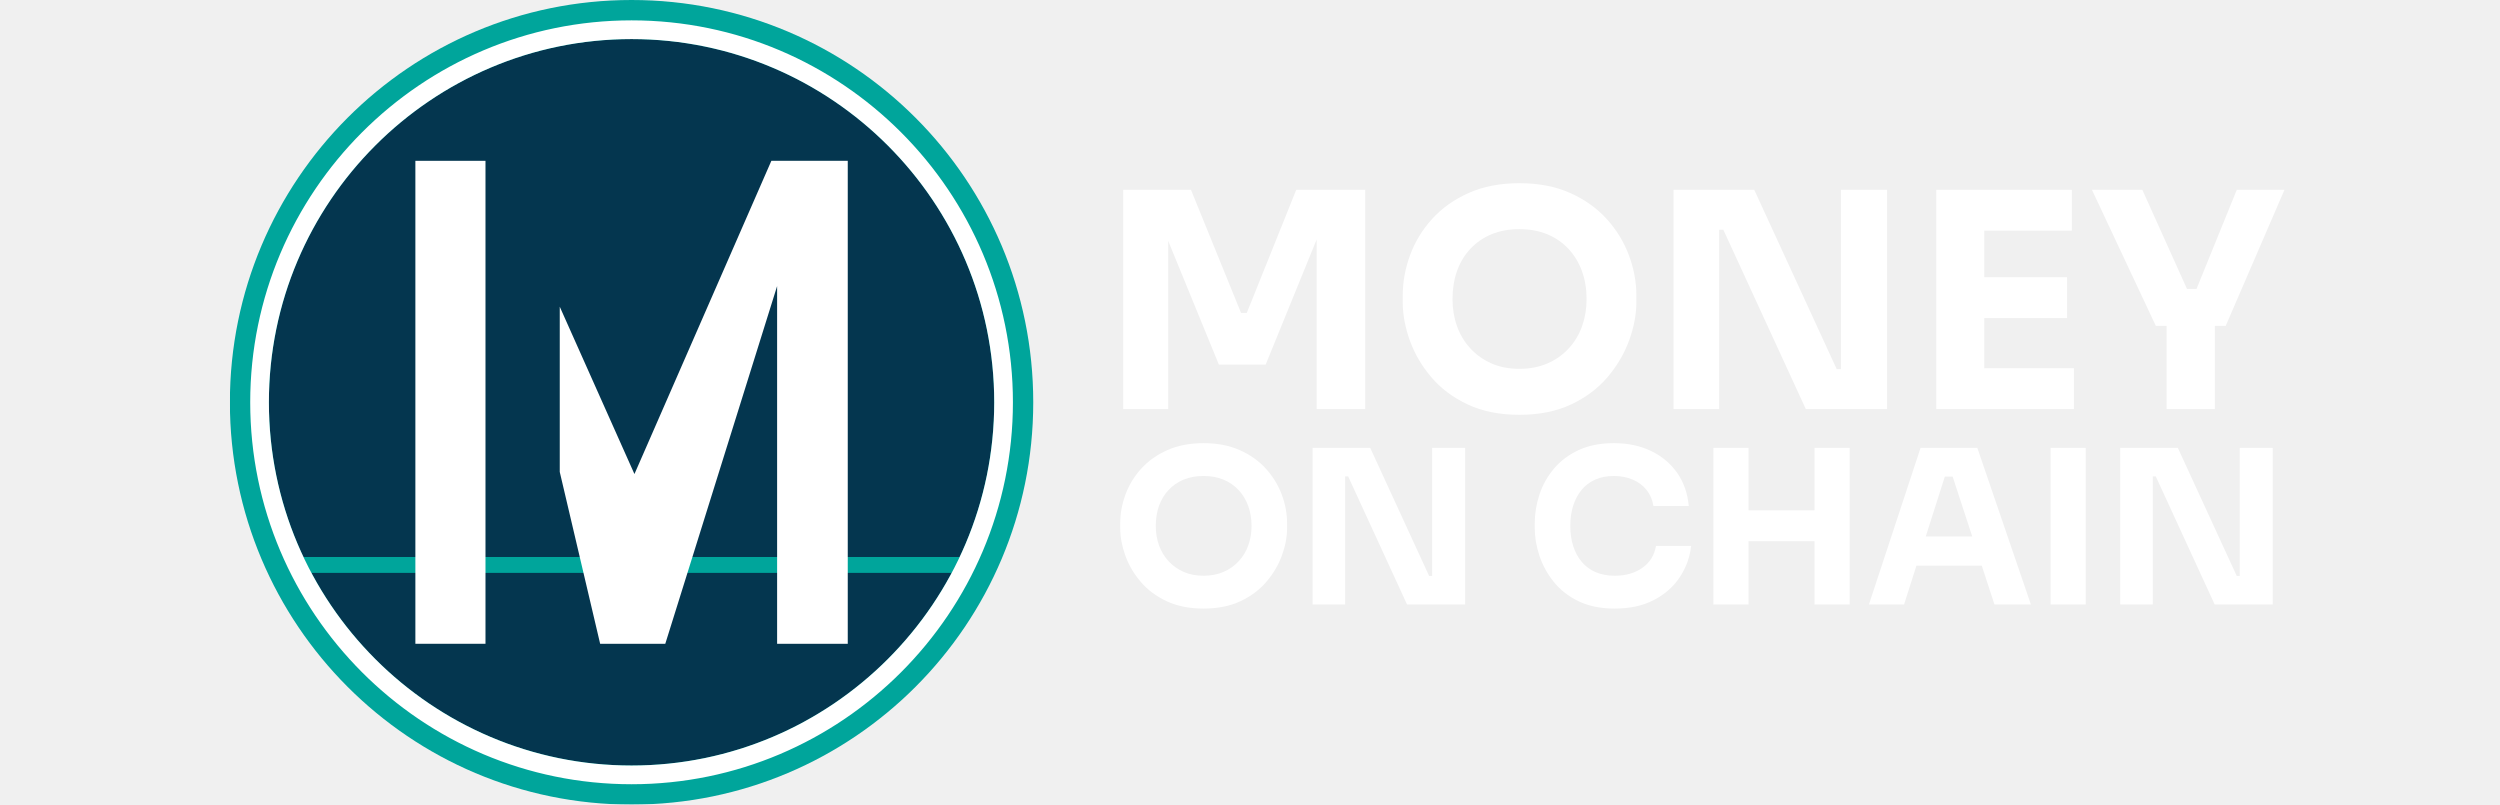
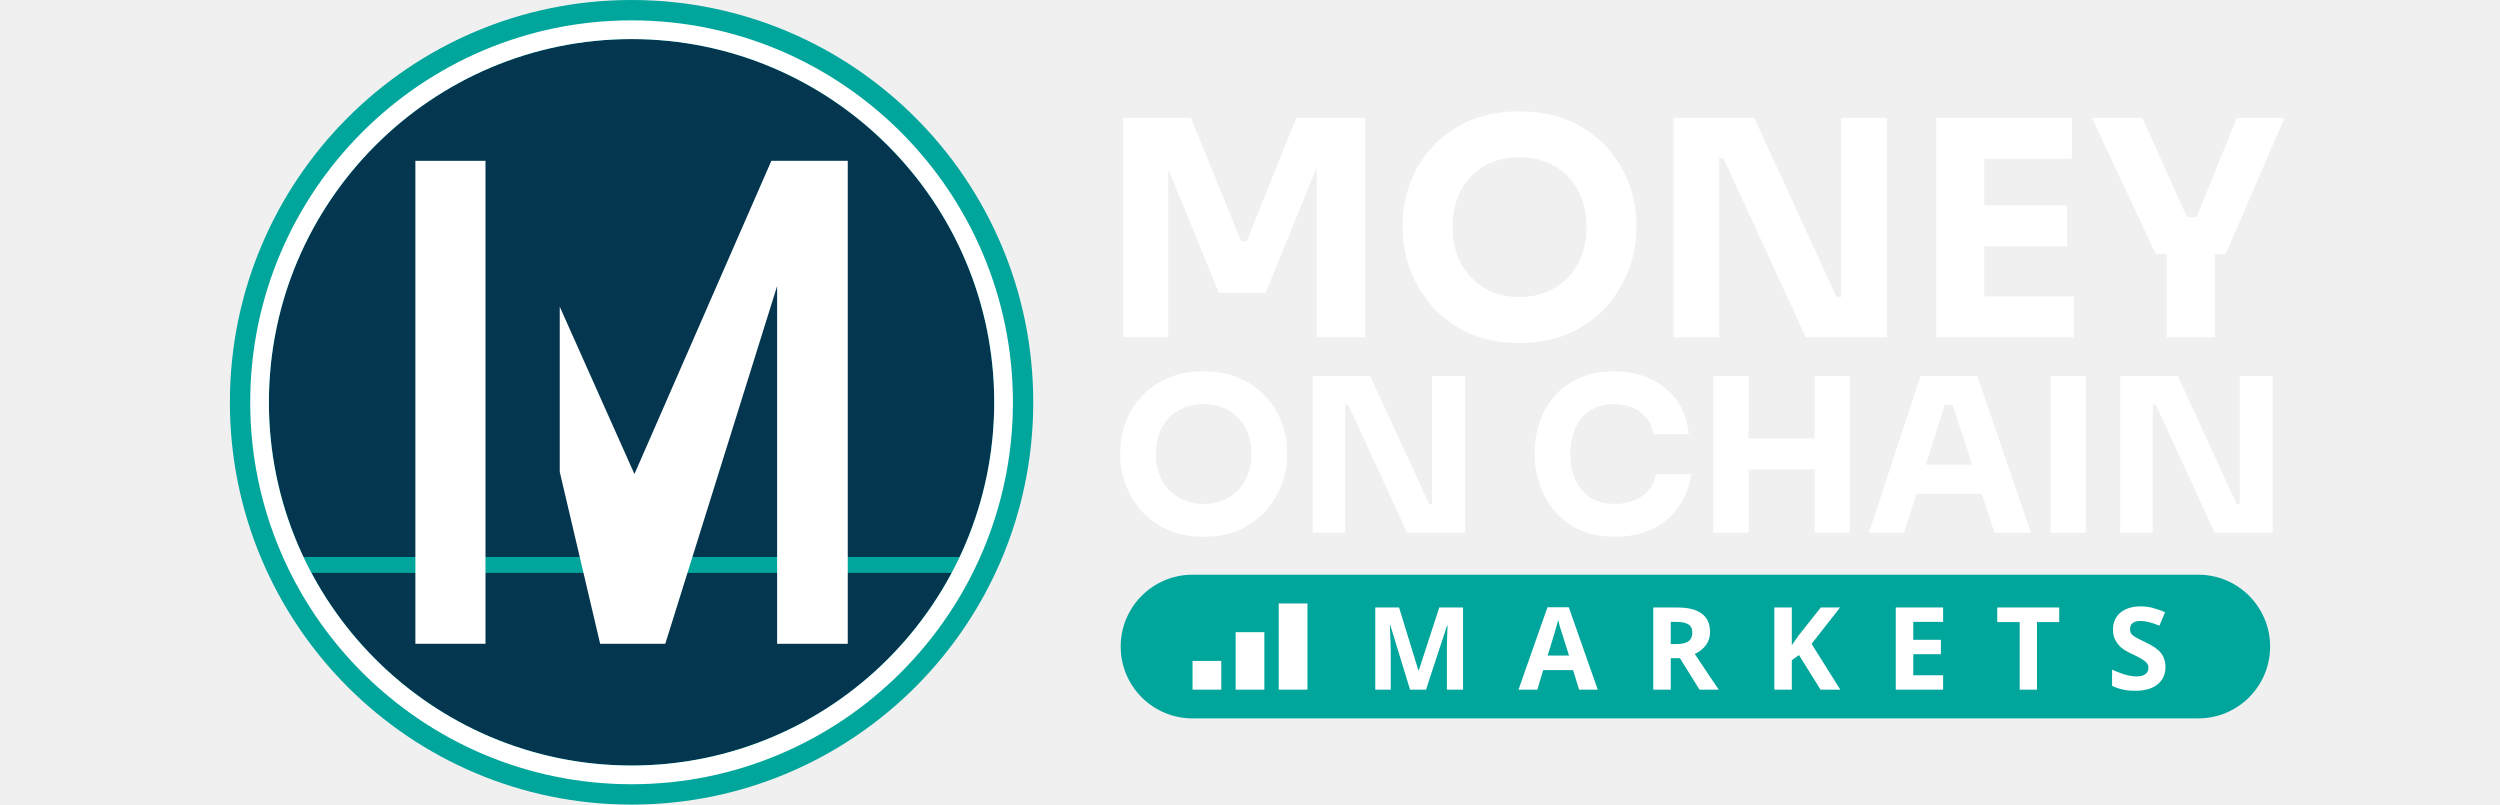
- <svg xmlns="http://www.w3.org/2000/svg" xmlns:xlink="http://www.w3.org/1999/xlink" width="174" height="56" viewBox="0 0 174 56">
-   <defs>
-     <polygon id="a" points="0 56 143 56 143 0 0 0" />
-   </defs>
-   <g fill="none" fill-rule="evenodd">
-     <rect width="174" height="56" />
-     <g transform="translate(16)">
-       <polygon fill="#FFF" points="65.306 16.764 68.834 25.378 72.09 25.378 75.639 16.668 75.639 28.472 79.02 28.472 79.02 13.21 74.219 13.21 70.775 21.782 70.378 21.782 66.892 13.21 62.175 13.21 62.175 28.472 65.306 28.472" />
-       <path fill="#FFF" d="M91.701,25.295 C91.124,25.546 90.473,25.671 89.75,25.671 C89.026,25.671 88.379,25.546 87.809,25.295 C87.238,25.044 86.747,24.696 86.337,24.249 C85.926,23.803 85.617,23.287 85.408,22.702 C85.199,22.116 85.095,21.489 85.095,20.821 C85.095,20.11 85.199,19.458 85.408,18.866 C85.617,18.274 85.926,17.758 86.337,17.319 C86.747,16.879 87.238,16.542 87.809,16.305 C88.379,16.068 89.026,15.949 89.75,15.949 C90.473,15.949 91.12,16.068 91.691,16.305 C92.262,16.542 92.752,16.879 93.163,17.319 C93.573,17.758 93.886,18.274 94.102,18.866 C94.318,19.458 94.426,20.11 94.426,20.821 C94.426,21.489 94.321,22.116 94.113,22.702 C93.904,23.287 93.594,23.803 93.184,24.249 C92.773,24.696 92.279,25.044 91.701,25.295 M95.887,26.246 C96.555,25.459 97.056,24.604 97.39,23.685 C97.724,22.765 97.891,21.88 97.891,21.03 L97.891,20.57 C97.891,19.622 97.717,18.685 97.369,17.758 C97.021,16.831 96.506,15.991 95.824,15.238 C95.142,14.486 94.293,13.883 93.278,13.43 C92.262,12.977 91.086,12.75 89.75,12.75 C88.414,12.75 87.238,12.977 86.222,13.43 C85.206,13.883 84.357,14.486 83.676,15.238 C82.993,15.991 82.482,16.831 82.141,17.758 C81.8,18.685 81.63,19.622 81.63,20.57 L81.63,21.03 C81.63,21.88 81.793,22.765 82.12,23.685 C82.447,24.604 82.945,25.459 83.613,26.246 C84.281,27.033 85.126,27.667 86.149,28.148 C87.172,28.629 88.372,28.87 89.75,28.87 C91.127,28.87 92.328,28.629 93.35,28.148 C94.373,27.667 95.219,27.033 95.887,26.246" />
-       <polygon fill="#FFF" points="103.652 15.991 103.944 15.991 109.685 28.473 115.342 28.473 115.342 13.21 112.127 13.21 112.127 25.691 111.835 25.691 106.095 13.21 100.479 13.21 100.479 28.473 103.652 28.473" />
-       <polygon fill="#FFF" points="122.105 28.472 128.346 28.472 128.346 25.629 122.105 25.629 122.105 22.137 127.866 22.137 127.866 19.294 122.105 19.294 122.105 16.054 128.2 16.054 128.2 13.21 122.105 13.21 121.687 13.21 118.765 13.21 118.765 28.472 121.687 28.472" />
-       <polygon fill="#FFF" points="134.796 22.681 134.796 28.473 138.157 28.473 138.157 22.681 138.909 22.681 143 13.21 139.681 13.21 136.877 20.11 136.215 20.11 133.106 13.21 129.599 13.21 134.045 22.681" />
-       <path fill="#FFF" d="M70.883,37.952 C70.734,38.369 70.513,38.738 70.22,39.056 C69.926,39.375 69.573,39.624 69.161,39.803 C68.748,39.982 68.283,40.072 67.767,40.072 C67.25,40.072 66.788,39.982 66.38,39.803 C65.972,39.624 65.622,39.375 65.329,39.056 C65.035,38.738 64.815,38.369 64.665,37.952 C64.516,37.533 64.442,37.086 64.442,36.608 C64.442,36.1 64.516,35.634 64.665,35.211 C64.815,34.788 65.035,34.42 65.329,34.106 C65.622,33.792 65.972,33.551 66.38,33.382 C66.788,33.213 67.25,33.128 67.767,33.128 C68.283,33.128 68.746,33.213 69.153,33.382 C69.561,33.551 69.911,33.792 70.205,34.106 C70.498,34.42 70.721,34.788 70.875,35.211 C71.03,35.634 71.107,36.1 71.107,36.608 C71.107,37.086 71.032,37.533 70.883,37.952 M72.105,32.62 C71.619,32.082 71.012,31.652 70.286,31.329 C69.561,31.005 68.721,30.843 67.767,30.843 C66.813,30.843 65.972,31.005 65.247,31.329 C64.521,31.652 63.915,32.082 63.428,32.62 C62.94,33.158 62.575,33.758 62.332,34.42 C62.088,35.082 61.967,35.751 61.967,36.428 L61.967,36.757 C61.967,37.364 62.083,37.996 62.317,38.653 C62.55,39.31 62.906,39.92 63.383,40.482 C63.86,41.045 64.464,41.498 65.194,41.842 C65.925,42.185 66.783,42.357 67.767,42.357 C68.751,42.357 69.608,42.185 70.339,41.842 C71.069,41.498 71.673,41.045 72.15,40.482 C72.628,39.92 72.985,39.31 73.224,38.653 C73.463,37.996 73.581,37.364 73.581,36.757 L73.581,36.428 C73.581,35.751 73.457,35.082 73.209,34.42 C72.96,33.758 72.593,33.158 72.105,32.62" />
-       <polygon fill="#FFF" points="83.676 40.087 83.467 40.087 79.367 31.172 75.356 31.172 75.356 42.073 77.622 42.073 77.622 33.158 77.831 33.158 81.931 42.073 85.972 42.073 85.972 31.172 83.676 31.172" />
-       <path fill="#FFF" d="M98.31,39.519 C97.788,39.887 97.149,40.072 96.394,40.072 C95.897,40.072 95.455,39.99 95.067,39.826 C94.68,39.662 94.354,39.422 94.091,39.109 C93.827,38.795 93.628,38.427 93.494,38.003 C93.36,37.581 93.293,37.115 93.293,36.608 C93.293,36.09 93.36,35.62 93.494,35.196 C93.628,34.773 93.822,34.407 94.076,34.099 C94.329,33.79 94.645,33.551 95.022,33.382 C95.4,33.213 95.833,33.128 96.32,33.128 C96.807,33.128 97.246,33.213 97.639,33.382 C98.032,33.551 98.352,33.79 98.601,34.099 C98.849,34.407 99.008,34.781 99.078,35.219 L101.538,35.219 C101.459,34.343 101.193,33.579 100.741,32.926 C100.288,32.274 99.685,31.764 98.929,31.396 C98.173,31.028 97.304,30.843 96.32,30.843 C95.375,30.843 94.558,31.005 93.867,31.329 C93.176,31.653 92.604,32.083 92.152,32.62 C91.7,33.158 91.364,33.757 91.146,34.42 C90.927,35.082 90.818,35.751 90.818,36.429 L90.818,36.757 C90.818,37.374 90.925,38.009 91.138,38.661 C91.352,39.313 91.683,39.92 92.13,40.483 C92.577,41.046 93.153,41.498 93.859,41.842 C94.565,42.185 95.41,42.357 96.394,42.357 C97.438,42.357 98.34,42.16 99.1,41.767 C99.861,41.374 100.462,40.847 100.905,40.184 C101.347,39.522 101.613,38.793 101.702,37.996 L99.257,37.996 C99.147,38.644 98.832,39.151 98.31,39.519" />
-       <polygon fill="#FFF" points="110.29 35.518 105.698 35.518 105.698 31.172 103.252 31.172 103.252 42.073 105.698 42.073 105.698 37.668 110.29 37.668 110.29 42.073 112.736 42.073 112.736 31.172 110.29 31.172" />
-       <path fill="#FFF" d="M118.032,37.339 L119.36,33.173 L119.905,33.173 L121.267,37.339 L118.032,37.339 Z M117.671,31.172 L114.077,42.073 L116.523,42.073 L117.384,39.37 L121.931,39.37 L122.815,42.073 L125.35,42.073 L121.622,31.172 L117.671,31.172 Z" />
-       <mask id="b" fill="#fff">
-         <use xlink:href="#a" />
-       </mask>
-       <polygon fill="#FFF" points="126.721 42.073 129.167 42.073 129.167 31.172 126.721 31.172" mask="url(#b)" />
-       <polygon fill="#FFF" points="139.887 40.087 139.678 40.087 135.578 31.172 131.567 31.172 131.567 42.073 133.833 42.073 133.833 33.158 134.042 33.158 138.142 42.073 142.183 42.073 142.183 31.172 139.887 31.172" mask="url(#b)" />
-       <path fill="#00A59B" d="M55.914,28 C55.914,43.464 43.397,56 27.957,56 C12.517,56 0,43.464 0,28 C0,12.536 12.517,0 27.957,0 C43.397,0 55.914,12.536 55.914,28" mask="url(#b)" />
-       <path fill="#04364F" d="M27.957,2.72 C14.039,2.72 2.715,14.06 2.715,28 C2.715,41.94 14.039,53.28 27.957,53.28 C41.875,53.28 53.198,41.94 53.198,28 C53.198,14.06 41.875,2.72 27.957,2.72" mask="url(#b)" />
-       <polygon fill="#00A59B" points="3.845 39.872 53.198 39.872 53.198 38.767 3.845 38.767" mask="url(#b)" />
-       <path fill="#FFF" d="M2.065,28 C2.065,13.678 13.657,2.068 27.957,2.068 L27.957,2.068 C13.657,2.068 2.065,13.678 2.065,28 C2.065,42.322 13.657,53.932 27.957,53.932 L27.957,53.932 C13.657,53.932 2.065,42.322 2.065,28 M27.957,53.28 C14.039,53.28 2.715,41.94 2.715,28 C2.715,14.06 14.039,2.72 27.957,2.72 C41.875,2.72 53.198,14.06 53.198,28 C53.198,41.94 41.875,53.28 27.957,53.28 M27.957,1.417 C13.322,1.417 1.415,13.342 1.415,28 C1.415,42.658 13.322,54.583 27.957,54.583 C42.592,54.583 54.499,42.658 54.499,28 C54.499,13.342 42.592,1.417 27.957,1.417" mask="url(#b)" />
-       <polygon fill="#FFF" points="12.91 44.807 17.79 44.807 17.79 11.193 12.91 11.193" mask="url(#b)" />
-       <polygon fill="#FFF" points="37.687 11.193 28.157 32.994 22.959 21.347 22.959 32.846 25.77 44.807 30.304 44.807 38.087 19.913 38.087 44.807 43.004 44.807 43.004 11.193" mask="url(#b)" />
+ <svg xmlns="http://www.w3.org/2000/svg" width="174px" height="56px" viewBox="0 0 174 56" version="1.1">
+   <g id="logo-app-dark" stroke="none" fill="none" fill-rule="evenodd" stroke-width="1">
+     <g id="Group-29" transform="translate(16, 0)">
+       <path d="M91.701,20.295 C91.124,20.546 90.473,20.671 89.75,20.671 C89.026,20.671 88.379,20.546 87.809,20.295 C87.238,20.044 86.747,19.696 86.337,19.249 C85.926,18.803 85.617,18.287 85.408,17.702 C85.199,17.116 85.095,16.489 85.095,15.821 C85.095,15.11 85.199,14.458 85.408,13.866 C85.617,13.274 85.926,12.758 86.337,12.319 C86.747,11.879 87.238,11.542 87.809,11.305 C88.379,11.068 89.026,10.949 89.75,10.949 C90.473,10.949 91.12,11.068 91.691,11.305 C92.262,11.542 92.752,11.879 93.163,12.319 C93.573,12.758 93.886,13.274 94.102,13.866 C94.318,14.458 94.426,15.11 94.426,15.821 C94.426,16.489 94.321,17.116 94.113,17.702 C93.904,18.287 93.594,18.803 93.184,19.249 C92.773,19.696 92.279,20.044 91.701,20.295 M95.887,21.246 C96.555,20.459 97.056,19.604 97.39,18.685 C97.724,17.765 97.891,16.88 97.891,16.03 L97.891,15.57 C97.891,14.622 97.717,13.685 97.369,12.758 C97.021,11.831 96.506,10.991 95.824,10.238 C95.142,9.486 94.293,8.883 93.278,8.43 C92.262,7.977 91.086,7.75 89.75,7.75 C88.414,7.75 87.238,7.977 86.222,8.43 C85.206,8.883 84.357,9.486 83.676,10.238 C82.993,10.991 82.482,11.831 82.141,12.758 C81.8,13.685 81.63,14.622 81.63,15.57 L81.63,16.03 C81.63,16.88 81.793,17.765 82.12,18.685 C82.447,19.604 82.945,20.459 83.613,21.246 C84.281,22.033 85.126,22.667 86.149,23.148 C87.172,23.629 88.372,23.87 89.75,23.87 C91.127,23.87 92.328,23.629 93.35,23.148 C94.373,22.667 95.219,22.033 95.887,21.246" id="Fill-2" fill="#FFFFFF" />
+       <polygon id="Fill-4" fill="#FFFFFF" points="103.652 10.991 103.944 10.991 109.685 23.473 115.342 23.473 115.342 8.21 112.127 8.21 112.127 20.691 111.835 20.691 106.095 8.21 100.479 8.21 100.479 23.473 103.652 23.473" />
+       <polygon id="Fill-6" fill="#FFFFFF" points="122.105 23.472 128.346 23.472 128.346 20.629 122.105 20.629 122.105 17.137 127.866 17.137 127.866 14.294 122.105 14.294 122.105 11.054 128.2 11.054 128.2 8.21 122.105 8.21 121.687 8.21 118.765 8.21 118.765 23.472 121.687 23.472" />
+       <polygon id="Fill-8" fill="#FFFFFF" points="134.796 17.681 134.796 23.473 138.157 23.473 138.157 17.681 138.909 17.681 143 8.21 139.681 8.21 136.877 15.11 136.215 15.11 133.106 8.21 129.599 8.21 134.045 17.681" />
+       <path d="M70.883,32.952 C70.734,33.369 70.513,33.738 70.22,34.056 C69.926,34.375 69.573,34.624 69.161,34.803 C68.748,34.982 68.283,35.072 67.767,35.072 C67.25,35.072 66.788,34.982 66.38,34.803 C65.972,34.624 65.622,34.375 65.329,34.056 C65.035,33.738 64.815,33.369 64.665,32.952 C64.516,32.533 64.442,32.086 64.442,31.608 C64.442,31.1 64.516,30.634 64.665,30.211 C64.815,29.788 65.035,29.42 65.329,29.106 C65.622,28.792 65.972,28.551 66.38,28.382 C66.788,28.213 67.25,28.128 67.767,28.128 C68.283,28.128 68.746,28.213 69.153,28.382 C69.561,28.551 69.911,28.792 70.205,29.106 C70.498,29.42 70.721,29.788 70.875,30.211 C71.03,30.634 71.107,31.1 71.107,31.608 C71.107,32.086 71.032,32.533 70.883,32.952 M72.105,27.62 C71.619,27.082 71.012,26.652 70.286,26.329 C69.561,26.005 68.721,25.843 67.767,25.843 C66.813,25.843 65.972,26.005 65.247,26.329 C64.521,26.652 63.915,27.082 63.428,27.62 C62.94,28.158 62.575,28.758 62.332,29.42 C62.088,30.082 61.967,30.751 61.967,31.428 L61.967,31.757 C61.967,32.364 62.083,32.996 62.317,33.653 C62.55,34.31 62.906,34.92 63.383,35.482 C63.86,36.045 64.464,36.498 65.194,36.842 C65.925,37.185 66.783,37.357 67.767,37.357 C68.751,37.357 69.608,37.185 70.339,36.842 C71.069,36.498 71.673,36.045 72.15,35.482 C72.628,34.92 72.985,34.31 73.224,33.653 C73.463,32.996 73.581,32.364 73.581,31.757 L73.581,31.428 C73.581,30.751 73.457,30.082 73.209,29.42 C72.96,28.758 72.593,28.158 72.105,27.62" id="Fill-10" fill="#FFFFFF" />
+       <polygon id="Fill-12" fill="#FFFFFF" points="83.676 35.087 83.467 35.087 79.367 26.172 75.356 26.172 75.356 37.073 77.622 37.073 77.622 28.158 77.831 28.158 81.931 37.073 85.972 37.073 85.972 26.172 83.676 26.172" />
+       <path d="M98.31,34.519 C97.788,34.887 97.149,35.072 96.394,35.072 C95.897,35.072 95.455,34.99 95.067,34.826 C94.68,34.662 94.354,34.422 94.091,34.109 C93.827,33.795 93.628,33.427 93.494,33.003 C93.36,32.581 93.293,32.115 93.293,31.608 C93.293,31.09 93.36,30.62 93.494,30.196 C93.628,29.773 93.822,29.407 94.076,29.099 C94.329,28.79 94.645,28.551 95.022,28.382 C95.4,28.213 95.833,28.128 96.32,28.128 C96.807,28.128 97.246,28.213 97.639,28.382 C98.032,28.551 98.352,28.79 98.601,29.099 C98.849,29.407 99.008,29.781 99.078,30.219 L101.538,30.219 C101.459,29.343 101.193,28.579 100.741,27.926 C100.288,27.274 99.685,26.764 98.929,26.396 C98.173,26.028 97.304,25.843 96.32,25.843 C95.375,25.843 94.558,26.005 93.867,26.329 C93.176,26.653 92.604,27.083 92.152,27.62 C91.7,28.158 91.364,28.757 91.146,29.42 C90.927,30.082 90.818,30.751 90.818,31.429 L90.818,31.757 C90.818,32.374 90.925,33.009 91.138,33.661 C91.352,34.313 91.683,34.92 92.13,35.483 C92.577,36.046 93.153,36.498 93.859,36.842 C94.565,37.185 95.41,37.357 96.394,37.357 C97.438,37.357 98.34,37.16 99.1,36.767 C99.861,36.374 100.462,35.847 100.905,35.184 C101.347,34.522 101.613,33.793 101.702,32.996 L99.257,32.996 C99.147,33.644 98.832,34.151 98.31,34.519" id="Fill-14" fill="#FFFFFF" />
+       <polygon id="Fill-16" fill="#FFFFFF" points="110.29 30.518 105.698 30.518 105.698 26.172 103.252 26.172 103.252 37.073 105.698 37.073 105.698 32.668 110.29 32.668 110.29 37.073 112.736 37.073 112.736 26.172 110.29 26.172" />
+       <path d="M118.032,32.339 L119.36,28.173 L119.905,28.173 L121.267,32.339 L118.032,32.339 Z M117.671,26.172 L114.077,37.073 L116.523,37.073 L117.384,34.37 L121.931,34.37 L122.815,37.073 L125.35,37.073 L121.622,26.172 L117.671,26.172 Z" id="Fill-18" fill="#FFFFFF" />
+       <polygon id="Fill-20" fill="#FFFFFF" points="126.721 37.073 129.167 37.073 129.167 26.172 126.721 26.172" />
+       <polygon id="Fill-22" fill="#FFFFFF" points="139.887 35.087 139.678 35.087 135.578 26.172 131.567 26.172 131.567 37.073 133.833 37.073 133.833 28.158 134.042 28.158 138.142 37.073 142.183 37.073 142.183 26.172 139.887 26.172" />
+       <path d="M55.914,28 C55.914,43.464 43.397,56 27.957,56 C12.517,56 0,43.464 0,28 C0,12.536 12.517,0 27.957,0 C43.397,0 55.914,12.536 55.914,28" id="Fill-23" fill="#00A59B" />
+       <path d="M27.957,2.72 C14.039,2.72 2.715,14.06 2.715,28 C2.715,41.94 14.039,53.28 27.957,53.28 C41.875,53.28 53.198,41.94 53.198,28 C53.198,14.06 41.875,2.72 27.957,2.72" id="Fill-24" fill="#04364F" />
+       <polygon id="Fill-25" fill="#00A59B" points="3.845 39.872 53.198 39.872 53.198 38.767 3.845 38.767" />
+       <path d="M2.065,28 C2.065,13.678 13.657,2.068 27.957,2.068 L27.957,2.068 C13.657,2.068 2.065,13.678 2.065,28 C2.065,42.322 13.657,53.932 27.957,53.932 L27.957,53.932 C13.657,53.932 2.065,42.322 2.065,28 M27.957,53.28 C14.039,53.28 2.715,41.94 2.715,28 C2.715,14.06 14.039,2.72 27.957,2.72 C41.875,2.72 53.198,14.06 53.198,28 C53.198,41.94 41.875,53.28 27.957,53.28 M27.957,1.417 C13.322,1.417 1.415,13.342 1.415,28 C1.415,42.658 13.322,54.583 27.957,54.583 C42.592,54.583 54.499,42.658 54.499,28 C54.499,13.342 42.592,1.417 27.957,1.417" id="Fill-26" fill="#FFFFFF" />
+       <polygon id="Fill-27" fill="#FFFFFF" points="12.91 44.807 17.79 44.807 17.79 11.193 12.91 11.193" />
+       <polygon id="Fill-28" fill="#FFFFFF" points="37.687 11.193 28.157 32.994 22.959 21.347 22.959 32.846 25.77 44.807 30.304 44.807 38.087 19.913 38.087 44.807 43.004 44.807 43.004 11.193" />
+       <polygon id="Fill-1" fill="#FFFFFF" points="65.306 11.764 68.834 20.378 72.09 20.378 75.639 11.668 75.639 23.472 79.02 23.472 79.02 8.21 74.219 8.21 70.775 16.782 70.378 16.782 66.892 8.21 62.175 8.21 62.175 23.472 65.306 23.472" />
+       <g id="Group" transform="translate(62, 38)">
+         <rect id="Rectangle-2" fill="#00A59B" x="0" y="2" width="80" height="10" rx="5" />
+         <g transform="translate(5, 0)" fill="#FFFFFF">
+           <text id="MARKETS" font-family="OpenSans-Bold, Open Sans" font-size="8" font-weight="bold" letter-spacing="3.143">
+             <tspan x="12" y="10">MARKETS</tspan>
+           </text>
+           <rect id="Rectangle" x="0" y="8" width="2" height="2" />
+           <rect id="Rectangle" x="3" y="6" width="2" height="4" />
+           <rect id="Rectangle" x="6" y="4" width="2" height="6" />
+         </g>
+       </g>
    </g>
  </g>
</svg>
